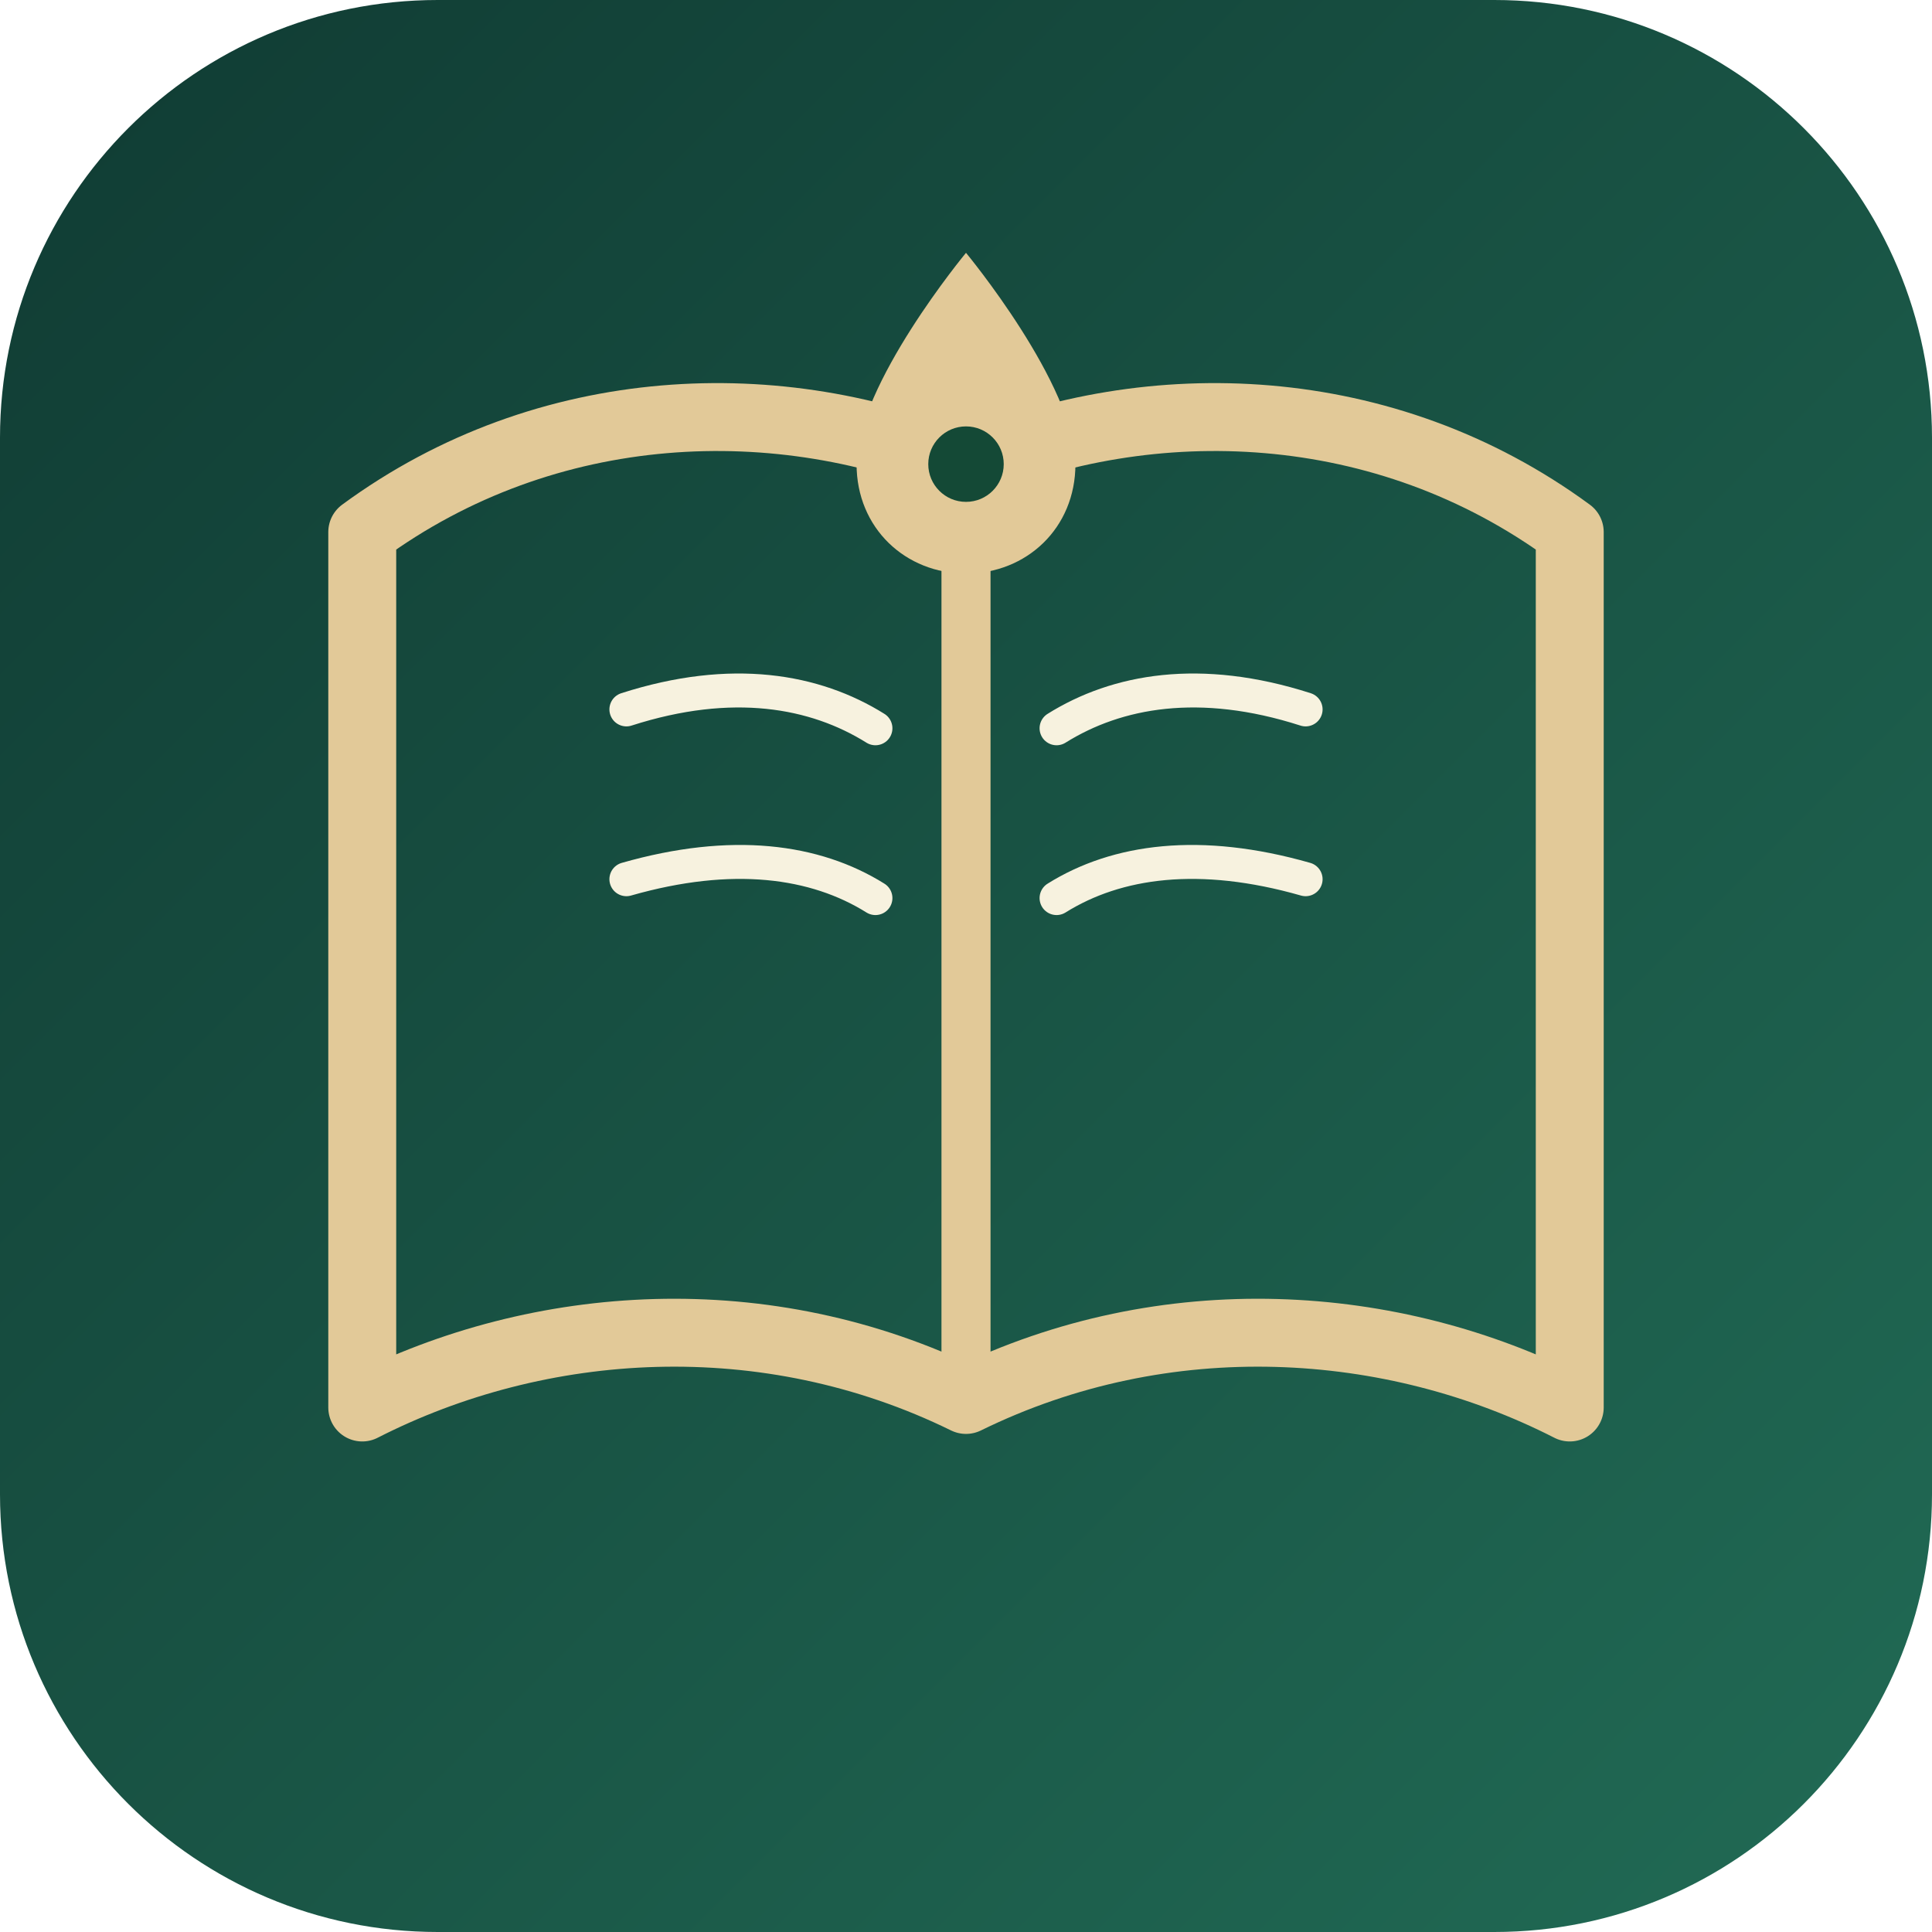
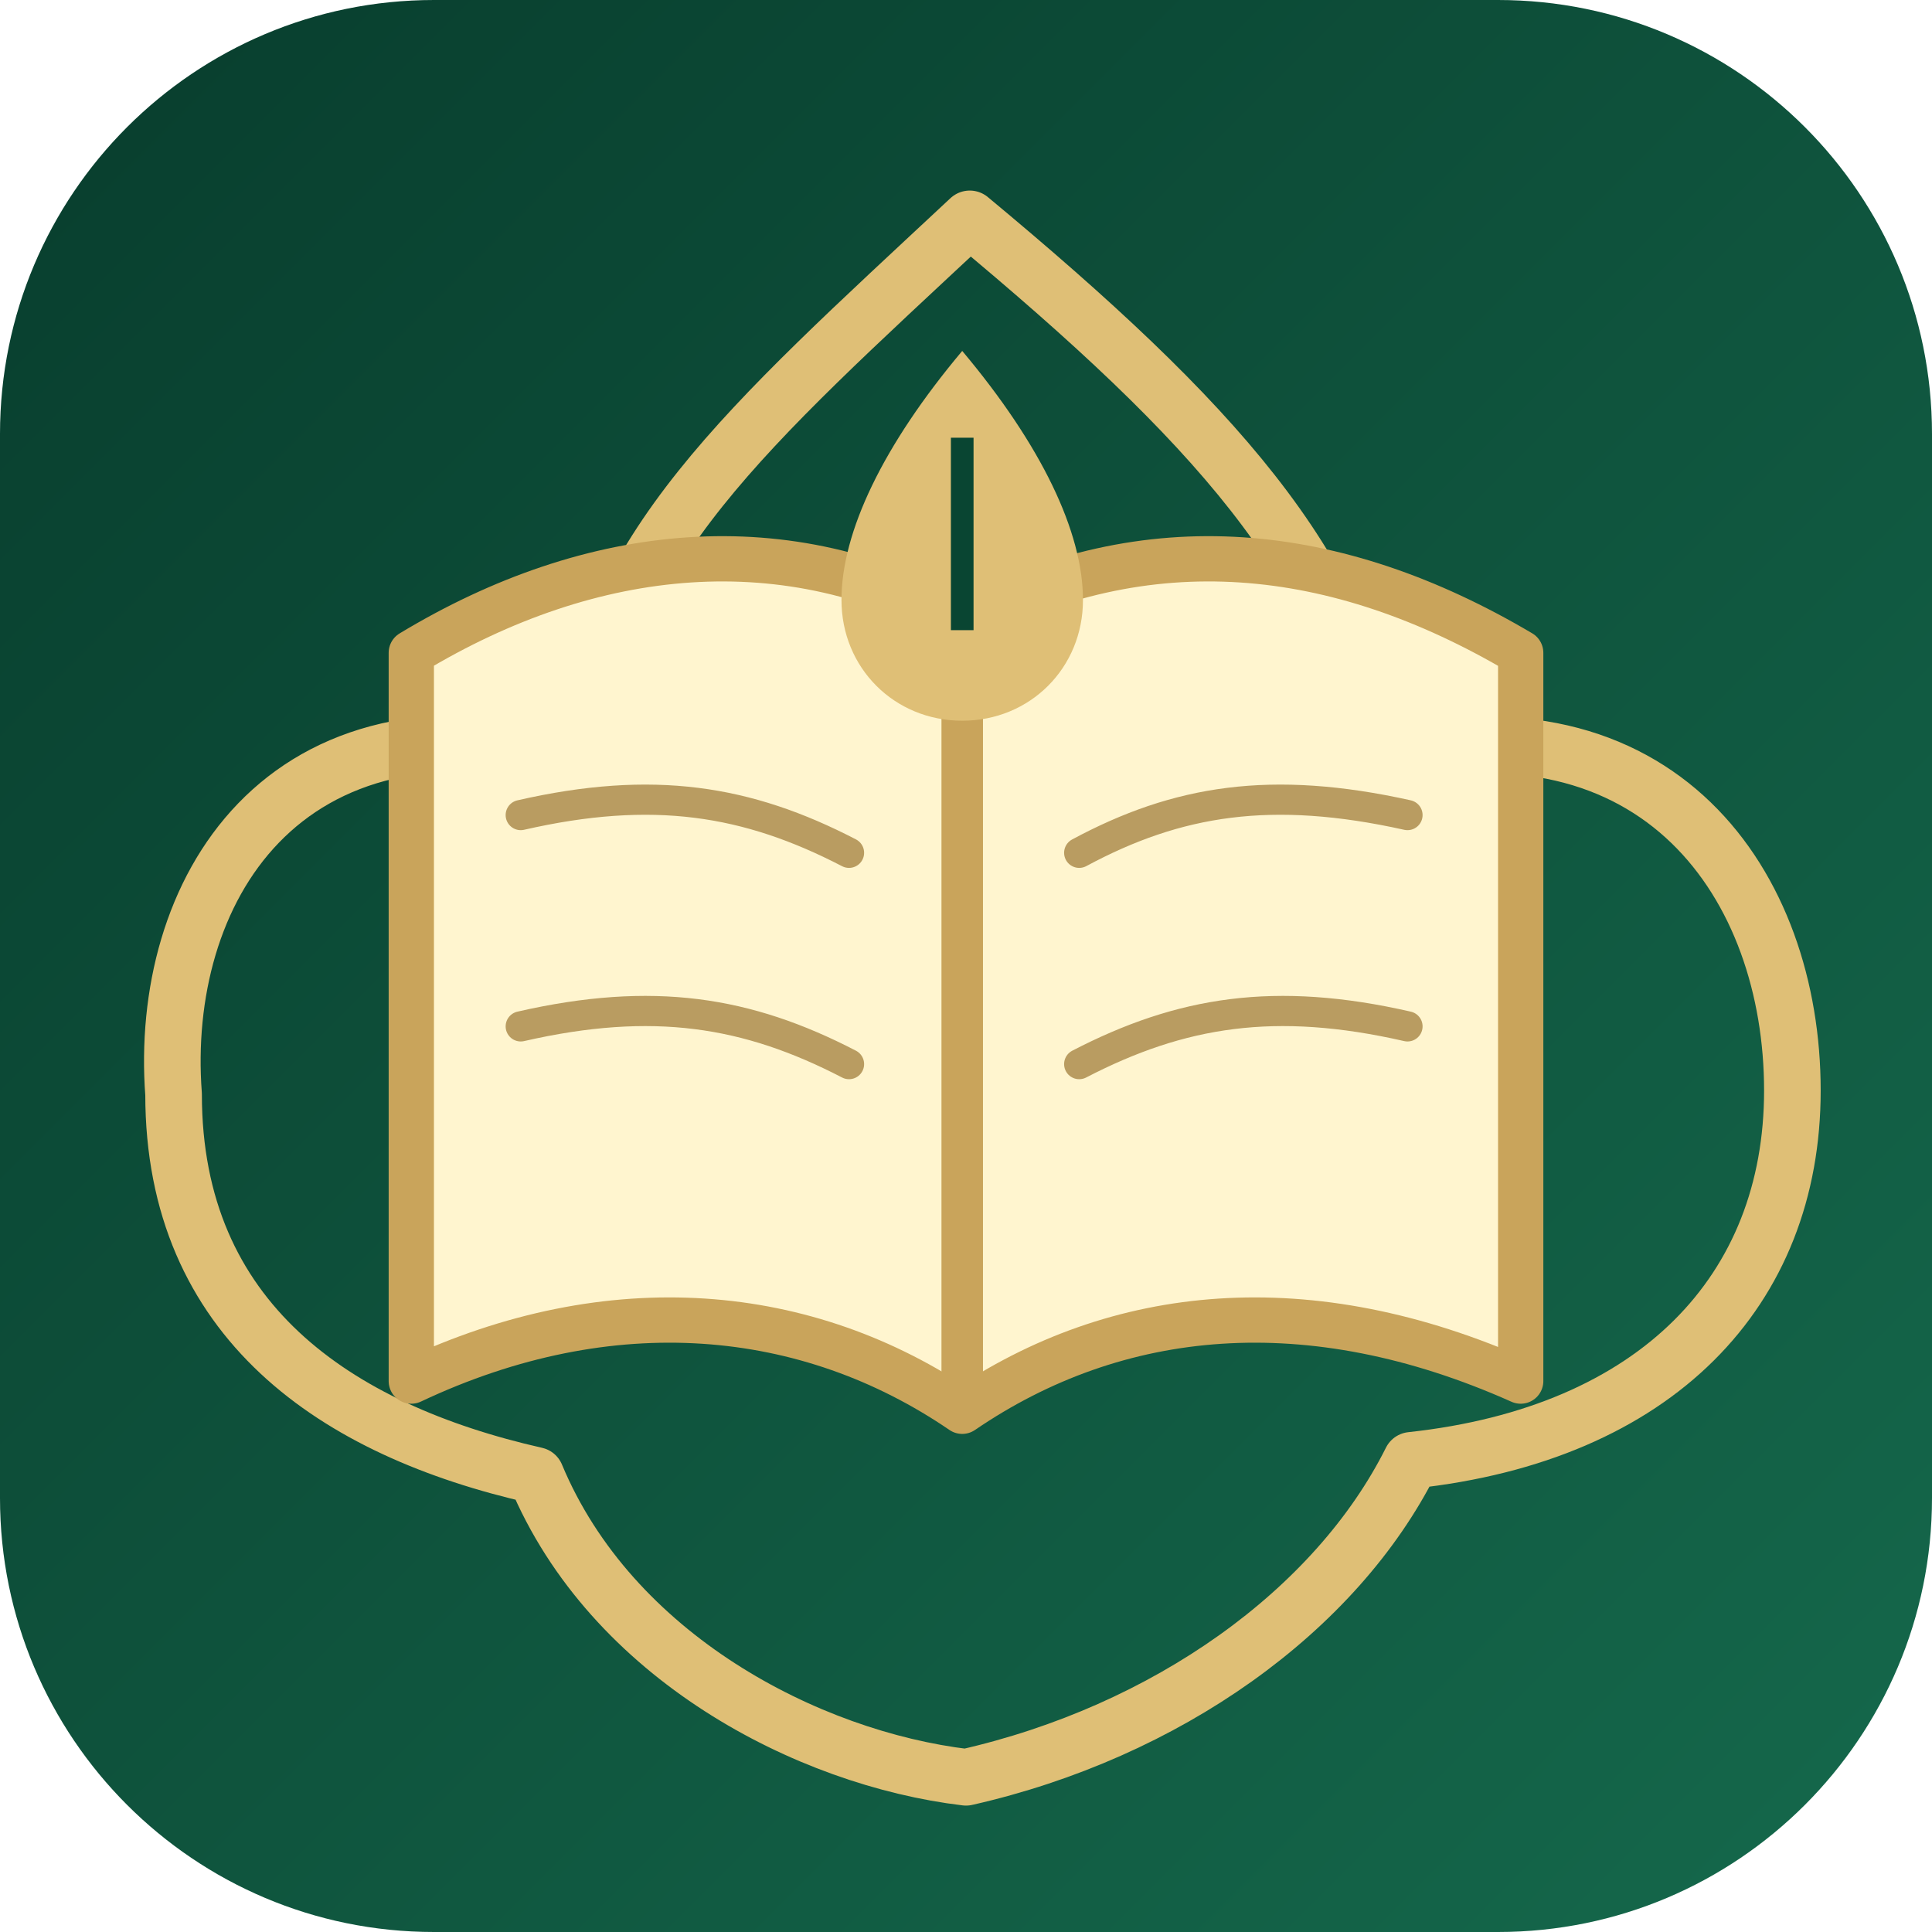
- <svg xmlns="http://www.w3.org/2000/svg" viewBox="0 0 512 512" role="img" aria-label="وِرد WIRD">
+ <svg xmlns="http://www.w3.org/2000/svg" viewBox="0 0 512 512" role="img" aria-label="شعار وِرد">
  <defs>
-     <linearGradient id="bg" x2="1" y2="1">
-       <stop stop-color="#103b33" />
-       <stop offset="1" stop-color="#216b55" />
+     <linearGradient id="g" x2="1" y2="1">
+       <stop stop-color="#083d2d" />
+       <stop offset="1" stop-color="#15694c" />
    </linearGradient>
  </defs>
-   <rect width="512" height="512" rx="116" fill="url(#bg)" />
-   <path d="M256 124C207 103 145 105 96 141v232c47-24 107-28 160-2 53-26 113-22 160 2V141c-49-36-111-38-160-17z" fill="none" stroke="#e2c998" stroke-width="18" stroke-linejoin="round" />
-   <path d="M256 124v247" stroke="#e2c998" stroke-width="13" />
-   <path d="M166 188c28-9 50-5 66 5m-66 40c28-8 50-5 66 5m48-45c16-10 38-14 66-5m-66 50c16-10 38-13 66-5" stroke="#f7f2df" stroke-width="9" stroke-linecap="round" fill="none" />
-   <path d="M256 67c0 0-29 35-29 56 0 17 13 29 29 29s29-12 29-29c0-21-29-56-29-56z" fill="#e2c998" />
-   <circle cx="256" cy="123" r="10" fill="#144936" />
+   <rect width="512" height="512" rx="115" fill="url(#g)" />
+   <path d="M257 58c-60 56-96 87-103 143-80-20-112 36-108 89 0 60 43 89 96 101 20 48 72 75 114 80 53-12 98-44 118-84 65-7 101-45 101-98 0-54-35-106-110-88-9-51-43-89-108-143Z" fill="none" stroke="#dfbf76" stroke-width="15" stroke-linejoin="round" />
+   <path d="M255 165c-46-26-98-21-146 8v193c53-25 105-20 146 8 41-28 92-33 148-8V173c-49-29-99-34-148-8Z" fill="#fff5cf" stroke="#c9a45b" stroke-width="12" stroke-linejoin="round" />
+   <path d="M255 166v209" stroke="#c9a45b" stroke-width="11" />
+   <path d="M138 216c35-8 60-4 87 10m-87 46c35-8 60-4 87 10m61-56c26-14 51-18 87-10m-87 66c27-14 52-18 87-10" stroke="#b99c61" fill="none" stroke-width="8" stroke-linecap="round" />
+   <path d="M255 93c-21 25-32 48-32 66 0 18 14 32 32 32s32-14 32-32c0-18-11-41-32-66Z" fill="#dfbf76" />
+   <path d="M255 116v51" stroke="#094532" stroke-width="6" />
</svg>
